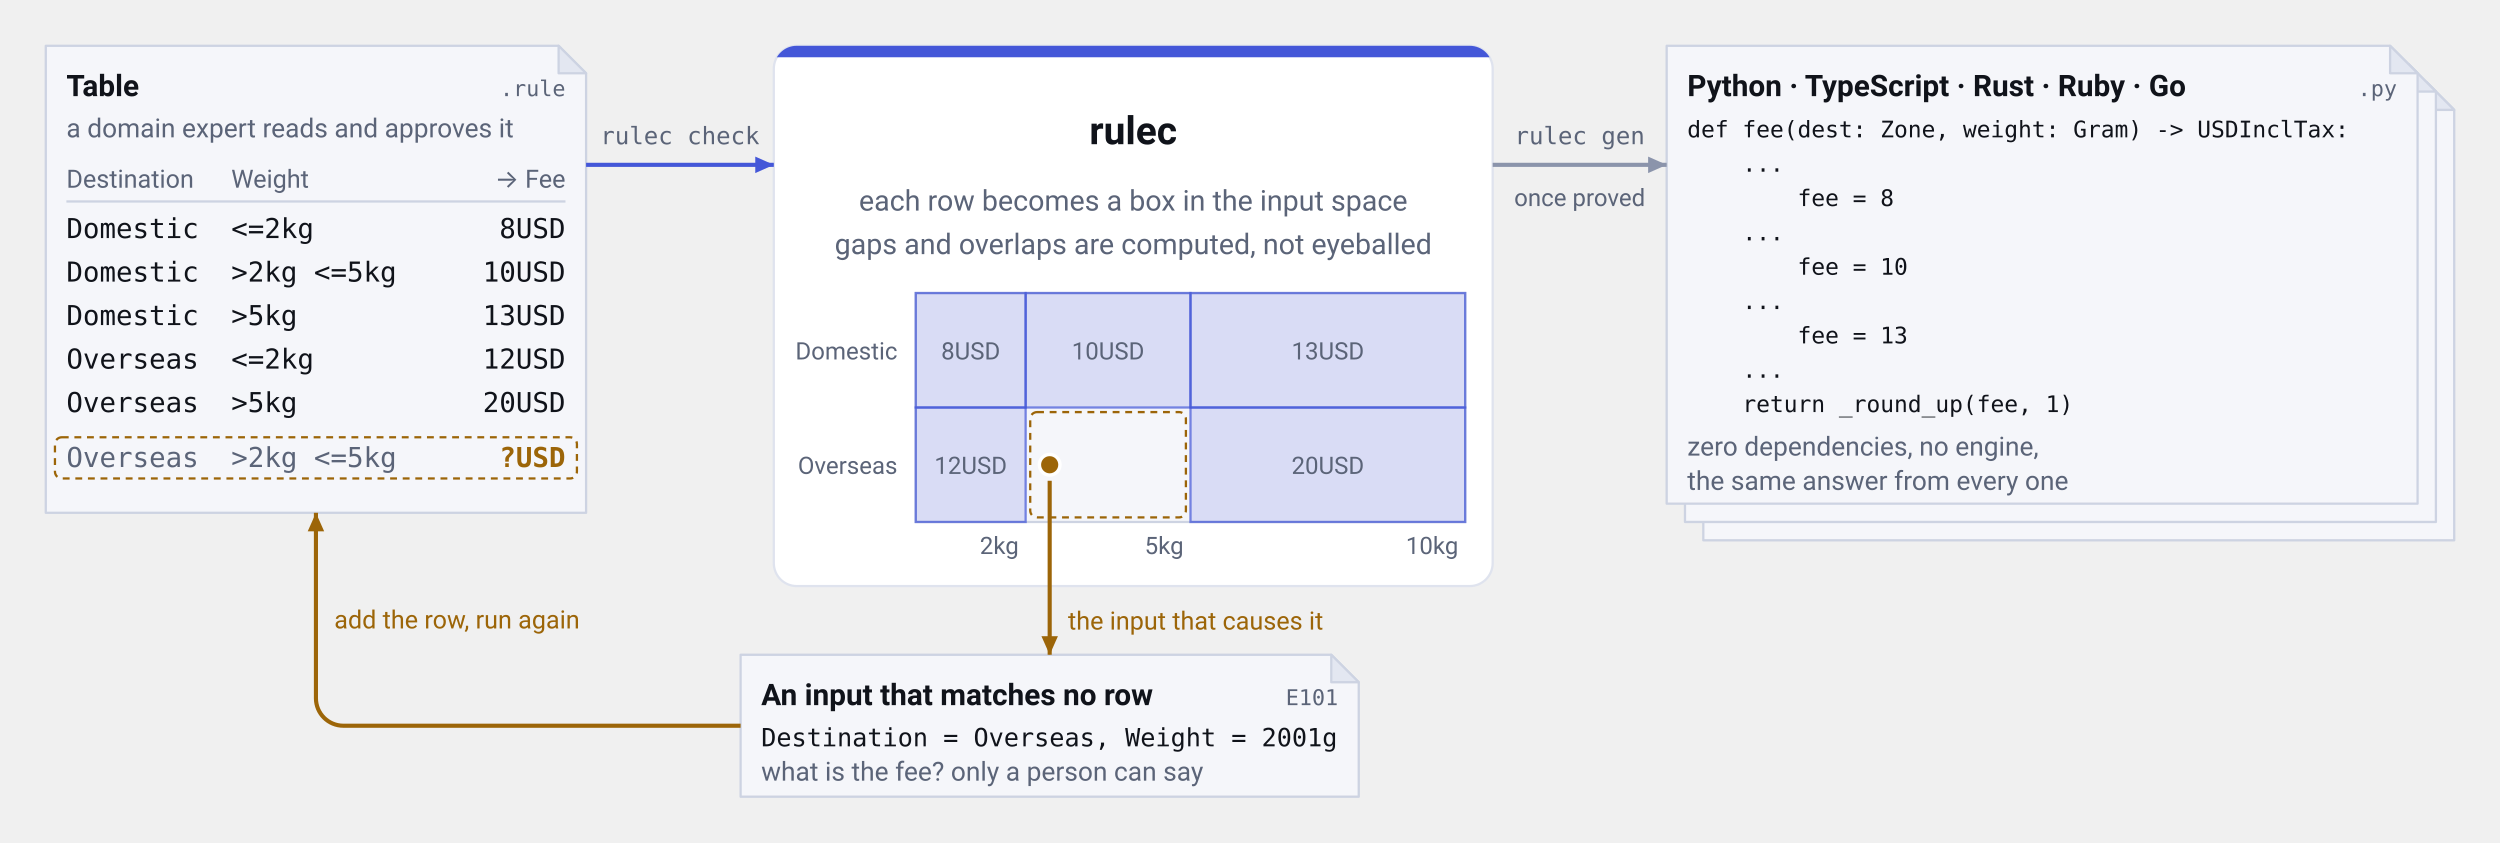
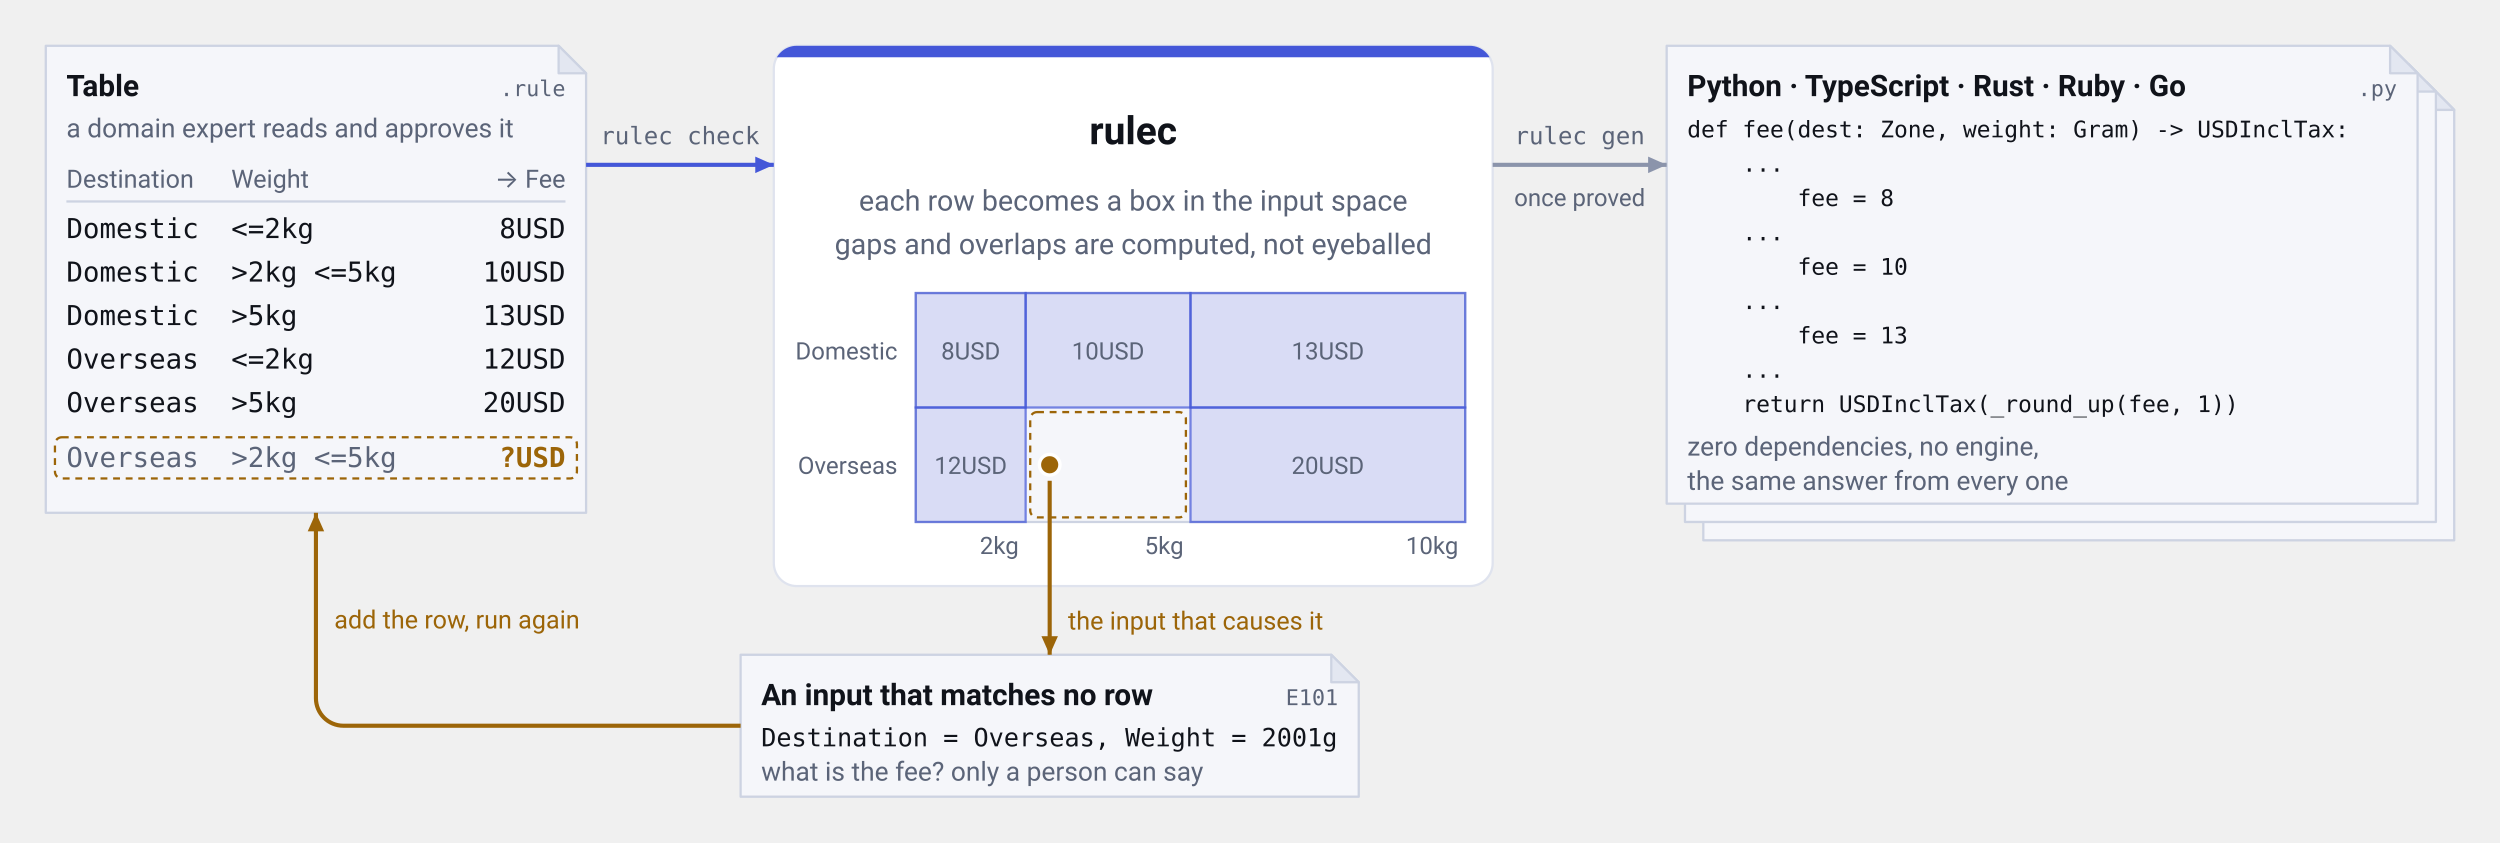
<svg xmlns="http://www.w3.org/2000/svg" viewBox="0 0 1092 368" role="img" aria-label="Write the table. rulec turns each row into a box in the input space and proves by computation that the boxes leave no gap and no overlap. If there is a gap, back comes the input that falls through it (Destination = Overseas, Weight = 2001g): add the row and run again - only what the fee is takes a person. Only a proved table generates, and what comes out is dependency-free Python, TypeScript, Rust, Ruby and Go." font-family="-apple-system, BlinkMacSystemFont, &quot;Hiragino Sans&quot;, &quot;Noto Sans JP&quot;, &quot;Yu Gothic&quot;, Meiryo, &quot;Segoe UI&quot;, Roboto, sans-serif">
  <defs>
    <marker id="head-neutral" viewBox="0 0 10 10" refX="9" refY="5" markerWidth="9" markerHeight="9" markerUnits="userSpaceOnUse" orient="auto">
      <path d="M0,1 L9,5 L0,9 Z" fill="#8b94ab" />
    </marker>
    <marker id="head-accent" viewBox="0 0 10 10" refX="9" refY="5" markerWidth="9" markerHeight="9" markerUnits="userSpaceOnUse" orient="auto">
      <path d="M0,1 L9,5 L0,9 Z" fill="#4457d8" />
    </marker>
    <marker id="head-human" viewBox="0 0 10 10" refX="9" refY="5" markerWidth="9" markerHeight="9" markerUnits="userSpaceOnUse" orient="auto">
      <path d="M0,1 L9,5 L0,9 Z" fill="#9c6508" />
    </marker>
  </defs>
  <path d="M20,20 H244 L256,32 V224 H20 Z" fill="#f5f6fa" stroke="#cdd3e2" stroke-linejoin="round" />
  <path d="M244,20 V32 H256 Z" fill="#e3e7f1" stroke="#cdd3e2" stroke-linejoin="round" />
  <text x="29" y="42" font-size="13" font-weight="600" text-anchor="start" fill="#10131a">Table</text>
  <text x="247" y="42" font-size="9.5" font-weight="400" text-anchor="end" fill="#5b6478" font-family="ui-monospace, SFMono-Regular, Menlo, Consolas, monospace">.rule</text>
  <text x="29" y="60" font-size="11.5" font-weight="400" text-anchor="start" fill="#5b6478">a domain expert reads and approves it</text>
  <text x="29" y="82" font-size="11" font-weight="400" text-anchor="start" fill="#5b6478">Destination</text>
  <text x="101" y="82" font-size="11" font-weight="400" text-anchor="start" fill="#5b6478">Weight</text>
  <text x="247" y="82" font-size="11" font-weight="400" text-anchor="end" fill="#5b6478">→ Fee</text>
  <line x1="29" y1="88" x2="247" y2="88" stroke="#cdd3e2" />
  <text x="29" y="104" font-size="12" font-weight="400" text-anchor="start" fill="#10131a" font-family="ui-monospace, SFMono-Regular, Menlo, Consolas, monospace">Domestic</text>
  <text x="101" y="104" font-size="12" font-weight="400" text-anchor="start" fill="#10131a" font-family="ui-monospace, SFMono-Regular, Menlo, Consolas, monospace">&lt;=2kg</text>
  <text x="247" y="104" font-size="12" font-weight="400" text-anchor="end" fill="#10131a" font-family="ui-monospace, SFMono-Regular, Menlo, Consolas, monospace">8USD</text>
  <text x="29" y="123" font-size="12" font-weight="400" text-anchor="start" fill="#10131a" font-family="ui-monospace, SFMono-Regular, Menlo, Consolas, monospace">Domestic</text>
  <text x="101" y="123" font-size="12" font-weight="400" text-anchor="start" fill="#10131a" font-family="ui-monospace, SFMono-Regular, Menlo, Consolas, monospace">&gt;2kg &lt;=5kg</text>
  <text x="247" y="123" font-size="12" font-weight="400" text-anchor="end" fill="#10131a" font-family="ui-monospace, SFMono-Regular, Menlo, Consolas, monospace">10USD</text>
  <text x="29" y="142" font-size="12" font-weight="400" text-anchor="start" fill="#10131a" font-family="ui-monospace, SFMono-Regular, Menlo, Consolas, monospace">Domestic</text>
  <text x="101" y="142" font-size="12" font-weight="400" text-anchor="start" fill="#10131a" font-family="ui-monospace, SFMono-Regular, Menlo, Consolas, monospace">&gt;5kg</text>
  <text x="247" y="142" font-size="12" font-weight="400" text-anchor="end" fill="#10131a" font-family="ui-monospace, SFMono-Regular, Menlo, Consolas, monospace">13USD</text>
  <text x="29" y="161" font-size="12" font-weight="400" text-anchor="start" fill="#10131a" font-family="ui-monospace, SFMono-Regular, Menlo, Consolas, monospace">Overseas</text>
  <text x="101" y="161" font-size="12" font-weight="400" text-anchor="start" fill="#10131a" font-family="ui-monospace, SFMono-Regular, Menlo, Consolas, monospace">&lt;=2kg</text>
  <text x="247" y="161" font-size="12" font-weight="400" text-anchor="end" fill="#10131a" font-family="ui-monospace, SFMono-Regular, Menlo, Consolas, monospace">12USD</text>
  <text x="29" y="180" font-size="12" font-weight="400" text-anchor="start" fill="#10131a" font-family="ui-monospace, SFMono-Regular, Menlo, Consolas, monospace">Overseas</text>
  <text x="101" y="180" font-size="12" font-weight="400" text-anchor="start" fill="#10131a" font-family="ui-monospace, SFMono-Regular, Menlo, Consolas, monospace">&gt;5kg</text>
  <text x="247" y="180" font-size="12" font-weight="400" text-anchor="end" fill="#10131a" font-family="ui-monospace, SFMono-Regular, Menlo, Consolas, monospace">20USD</text>
  <rect x="24" y="191" width="228" height="18" rx="3" fill="none" stroke="#9c6508" stroke-width="1" stroke-dasharray="3 2.5" />
  <text x="29" y="204" font-size="12" font-weight="400" text-anchor="start" fill="#5b6478" font-family="ui-monospace, SFMono-Regular, Menlo, Consolas, monospace">Overseas</text>
  <text x="101" y="204" font-size="12" font-weight="400" text-anchor="start" fill="#5b6478" font-family="ui-monospace, SFMono-Regular, Menlo, Consolas, monospace">&gt;2kg &lt;=5kg</text>
  <text x="247" y="204" font-size="12" font-weight="600" text-anchor="end" fill="#9c6508" font-family="ui-monospace, SFMono-Regular, Menlo, Consolas, monospace">?USD</text>
  <clipPath id="clip-rulec">
    <rect x="338" y="20" width="314" height="236" rx="10" />
  </clipPath>
  <rect x="338" y="20" width="314" height="236" rx="10" fill="#ffffff" stroke="#dfe3ee" />
  <rect x="338" y="20" width="314" height="5" fill="#4457d8" clip-path="url(#clip-rulec)" />
  <text x="495.0" y="63" font-size="17" font-weight="700" text-anchor="middle" fill="#10131a">rulec</text>
  <text x="495.0" y="92" font-size="12.5" font-weight="400" text-anchor="middle" fill="#5b6478">each row becomes a box in the input space</text>
  <text x="495.0" y="111" font-size="12.5" font-weight="400" text-anchor="middle" fill="#5b6478">gaps and overlaps are computed, not eyeballed</text>
  <rect x="400" y="128" width="240" height="100" fill="#f5f6fa" stroke="#cdd3e2" />
  <rect x="400.0" y="128.0" width="48.0" height="50.0" fill="#4457d8" fill-opacity="0.16" stroke="#4457d8" stroke-opacity="0.7" />
  <text x="424.0" y="157.0" font-size="10.5" font-weight="400" text-anchor="middle" fill="#5b6478">8USD</text>
  <rect x="448.0" y="128.0" width="72.0" height="50.0" fill="#4457d8" fill-opacity="0.16" stroke="#4457d8" stroke-opacity="0.7" />
  <text x="484.0" y="157.0" font-size="10.5" font-weight="400" text-anchor="middle" fill="#5b6478">10USD</text>
  <rect x="520.0" y="128.0" width="120.0" height="50.0" fill="#4457d8" fill-opacity="0.16" stroke="#4457d8" stroke-opacity="0.7" />
  <text x="580.0" y="157.0" font-size="10.5" font-weight="400" text-anchor="middle" fill="#5b6478">13USD</text>
  <rect x="400.0" y="178.0" width="48.0" height="50.0" fill="#4457d8" fill-opacity="0.16" stroke="#4457d8" stroke-opacity="0.7" />
  <text x="424.0" y="207.0" font-size="10.5" font-weight="400" text-anchor="middle" fill="#5b6478">12USD</text>
  <rect x="520.0" y="178.0" width="120.0" height="50.0" fill="#4457d8" fill-opacity="0.16" stroke="#4457d8" stroke-opacity="0.7" />
  <text x="580.0" y="207.0" font-size="10.5" font-weight="400" text-anchor="middle" fill="#5b6478">20USD</text>
  <rect x="450.0" y="180.0" width="68.0" height="46.0" rx="3" fill="none" stroke="#9c6508" stroke-width="1" stroke-dasharray="3 2.5" />
  <text x="392" y="157.0" font-size="10.5" font-weight="400" text-anchor="end" fill="#5b6478">Domestic</text>
  <text x="392" y="207.0" font-size="10.5" font-weight="400" text-anchor="end" fill="#5b6478">Overseas</text>
  <text x="445.0" y="242" font-size="10.5" font-weight="400" text-anchor="end" fill="#5b6478">2kg</text>
  <text x="517.0" y="242" font-size="10.5" font-weight="400" text-anchor="end" fill="#5b6478">5kg</text>
  <text x="637.0" y="242" font-size="10.5" font-weight="400" text-anchor="end" fill="#5b6478">10kg</text>
  <circle cx="458.5" cy="203.0" r="4.5" fill="#9c6508" stroke="#ffffff" stroke-width="1.5" />
  <path d="M744,36 H1060 L1072,48 V236 H744 Z" fill="#f5f6fa" stroke="#cdd3e2" stroke-linejoin="round" />
  <path d="M1060,36 V48 H1072 Z" fill="#e3e7f1" stroke="#cdd3e2" stroke-linejoin="round" />
  <path d="M736,28 H1052 L1064,40 V228 H736 Z" fill="#f5f6fa" stroke="#cdd3e2" stroke-linejoin="round" />
  <path d="M1052,28 V40 H1064 Z" fill="#e3e7f1" stroke="#cdd3e2" stroke-linejoin="round" />
  <path d="M728,20 H1044 L1056,32 V220 H728 Z" fill="#f5f6fa" stroke="#cdd3e2" stroke-linejoin="round" />
  <path d="M1044,20 V32 H1056 Z" fill="#e3e7f1" stroke="#cdd3e2" stroke-linejoin="round" />
  <text x="737" y="42" font-size="13" font-weight="600" text-anchor="start" fill="#10131a">Python · TypeScript · Rust · Ruby · Go</text>
  <text x="1047" y="42" font-size="9.5" font-weight="400" text-anchor="end" fill="#5b6478" font-family="ui-monospace, SFMono-Regular, Menlo, Consolas, monospace">.py</text>
  <text x="737" y="60" font-size="10" font-weight="400" text-anchor="start" fill="#10131a" font-family="ui-monospace, SFMono-Regular, Menlo, Consolas, monospace" xml:space="preserve" style="white-space:pre">def fee(dest: Zone, weight: Gram) -&gt; USDInclTax:</text>
  <text x="737" y="75" font-size="10" font-weight="400" text-anchor="start" fill="#10131a" font-family="ui-monospace, SFMono-Regular, Menlo, Consolas, monospace" xml:space="preserve" style="white-space:pre">    ...</text>
  <text x="737" y="90" font-size="10" font-weight="400" text-anchor="start" fill="#10131a" font-family="ui-monospace, SFMono-Regular, Menlo, Consolas, monospace" xml:space="preserve" style="white-space:pre">        fee = 8</text>
  <text x="737" y="105" font-size="10" font-weight="400" text-anchor="start" fill="#10131a" font-family="ui-monospace, SFMono-Regular, Menlo, Consolas, monospace" xml:space="preserve" style="white-space:pre">    ...</text>
  <text x="737" y="120" font-size="10" font-weight="400" text-anchor="start" fill="#10131a" font-family="ui-monospace, SFMono-Regular, Menlo, Consolas, monospace" xml:space="preserve" style="white-space:pre">        fee = 10</text>
  <text x="737" y="135" font-size="10" font-weight="400" text-anchor="start" fill="#10131a" font-family="ui-monospace, SFMono-Regular, Menlo, Consolas, monospace" xml:space="preserve" style="white-space:pre">    ...</text>
  <text x="737" y="150" font-size="10" font-weight="400" text-anchor="start" fill="#10131a" font-family="ui-monospace, SFMono-Regular, Menlo, Consolas, monospace" xml:space="preserve" style="white-space:pre">        fee = 13</text>
  <text x="737" y="165" font-size="10" font-weight="400" text-anchor="start" fill="#10131a" font-family="ui-monospace, SFMono-Regular, Menlo, Consolas, monospace" xml:space="preserve" style="white-space:pre">    ...</text>
-   <text x="737" y="180" font-size="10" font-weight="400" text-anchor="start" fill="#10131a" font-family="ui-monospace, SFMono-Regular, Menlo, Consolas, monospace" xml:space="preserve" style="white-space:pre">    return _round_up(fee, 1)</text>
+   <text x="737" y="180" font-size="10" font-weight="400" text-anchor="start" fill="#10131a" font-family="ui-monospace, SFMono-Regular, Menlo, Consolas, monospace" xml:space="preserve" style="white-space:pre">    return USDInclTax(_round_up(fee, 1))</text>
  <text x="737" y="199" font-size="11.5" font-weight="400" text-anchor="start" fill="#5b6478">zero dependencies, no engine,</text>
  <text x="737" y="214" font-size="11.5" font-weight="400" text-anchor="start" fill="#5b6478">the same answer from every one</text>
  <path d="M323.5,286 H581.5 L593.5,298 V348 H323.5 Z" fill="#f5f6fa" stroke="#cdd3e2" stroke-linejoin="round" />
  <path d="M581.5,286 V298 H593.5 Z" fill="#e3e7f1" stroke="#cdd3e2" stroke-linejoin="round" />
  <text x="332.5" y="308" font-size="13" font-weight="600" text-anchor="start" fill="#10131a">An input that matches no row</text>
  <text x="584.5" y="308" font-size="9.5" font-weight="400" text-anchor="end" fill="#5b6478" font-family="ui-monospace, SFMono-Regular, Menlo, Consolas, monospace">E101</text>
  <text x="332.5" y="326" font-size="11" font-weight="400" text-anchor="start" fill="#10131a" font-family="ui-monospace, SFMono-Regular, Menlo, Consolas, monospace">Destination = Overseas, Weight = 2001g</text>
  <text x="332.5" y="341" font-size="11.5" font-weight="400" text-anchor="start" fill="#5b6478">what is the fee? only a person can say</text>
  <line x1="256" y1="72" x2="338" y2="72" stroke="#4457d8" stroke-width="1.8" marker-end="url(#head-accent)" />
  <text x="297.0" y="63" font-size="10.5" font-weight="400" text-anchor="middle" fill="#5b6478" font-family="ui-monospace, SFMono-Regular, Menlo, Consolas, monospace">rulec check</text>
  <line x1="652" y1="72" x2="728" y2="72" stroke="#8b94ab" stroke-width="1.8" marker-end="url(#head-neutral)" />
  <text x="690.0" y="63" font-size="10.5" font-weight="400" text-anchor="middle" fill="#5b6478" font-family="ui-monospace, SFMono-Regular, Menlo, Consolas, monospace">rulec gen</text>
  <text x="690.0" y="90" font-size="10.5" font-weight="400" text-anchor="middle" fill="#5b6478">once proved</text>
  <line x1="458.5" y1="210.0" x2="458.5" y2="286" stroke="#9c6508" stroke-width="1.8" marker-end="url(#head-human)" />
  <text x="466.5" y="275.0" font-size="11" font-weight="400" text-anchor="start" fill="#9c6508">the input that causes it</text>
  <path d="M323.5,317.0 H150.0 A12,12 0 0 1 138.0,305.0 V224" fill="none" stroke="#9c6508" stroke-width="1.8" marker-end="url(#head-human)" />
  <text x="146.0" y="274.5" font-size="11" font-weight="400" text-anchor="start" fill="#9c6508">add the row, run again</text>
</svg>
